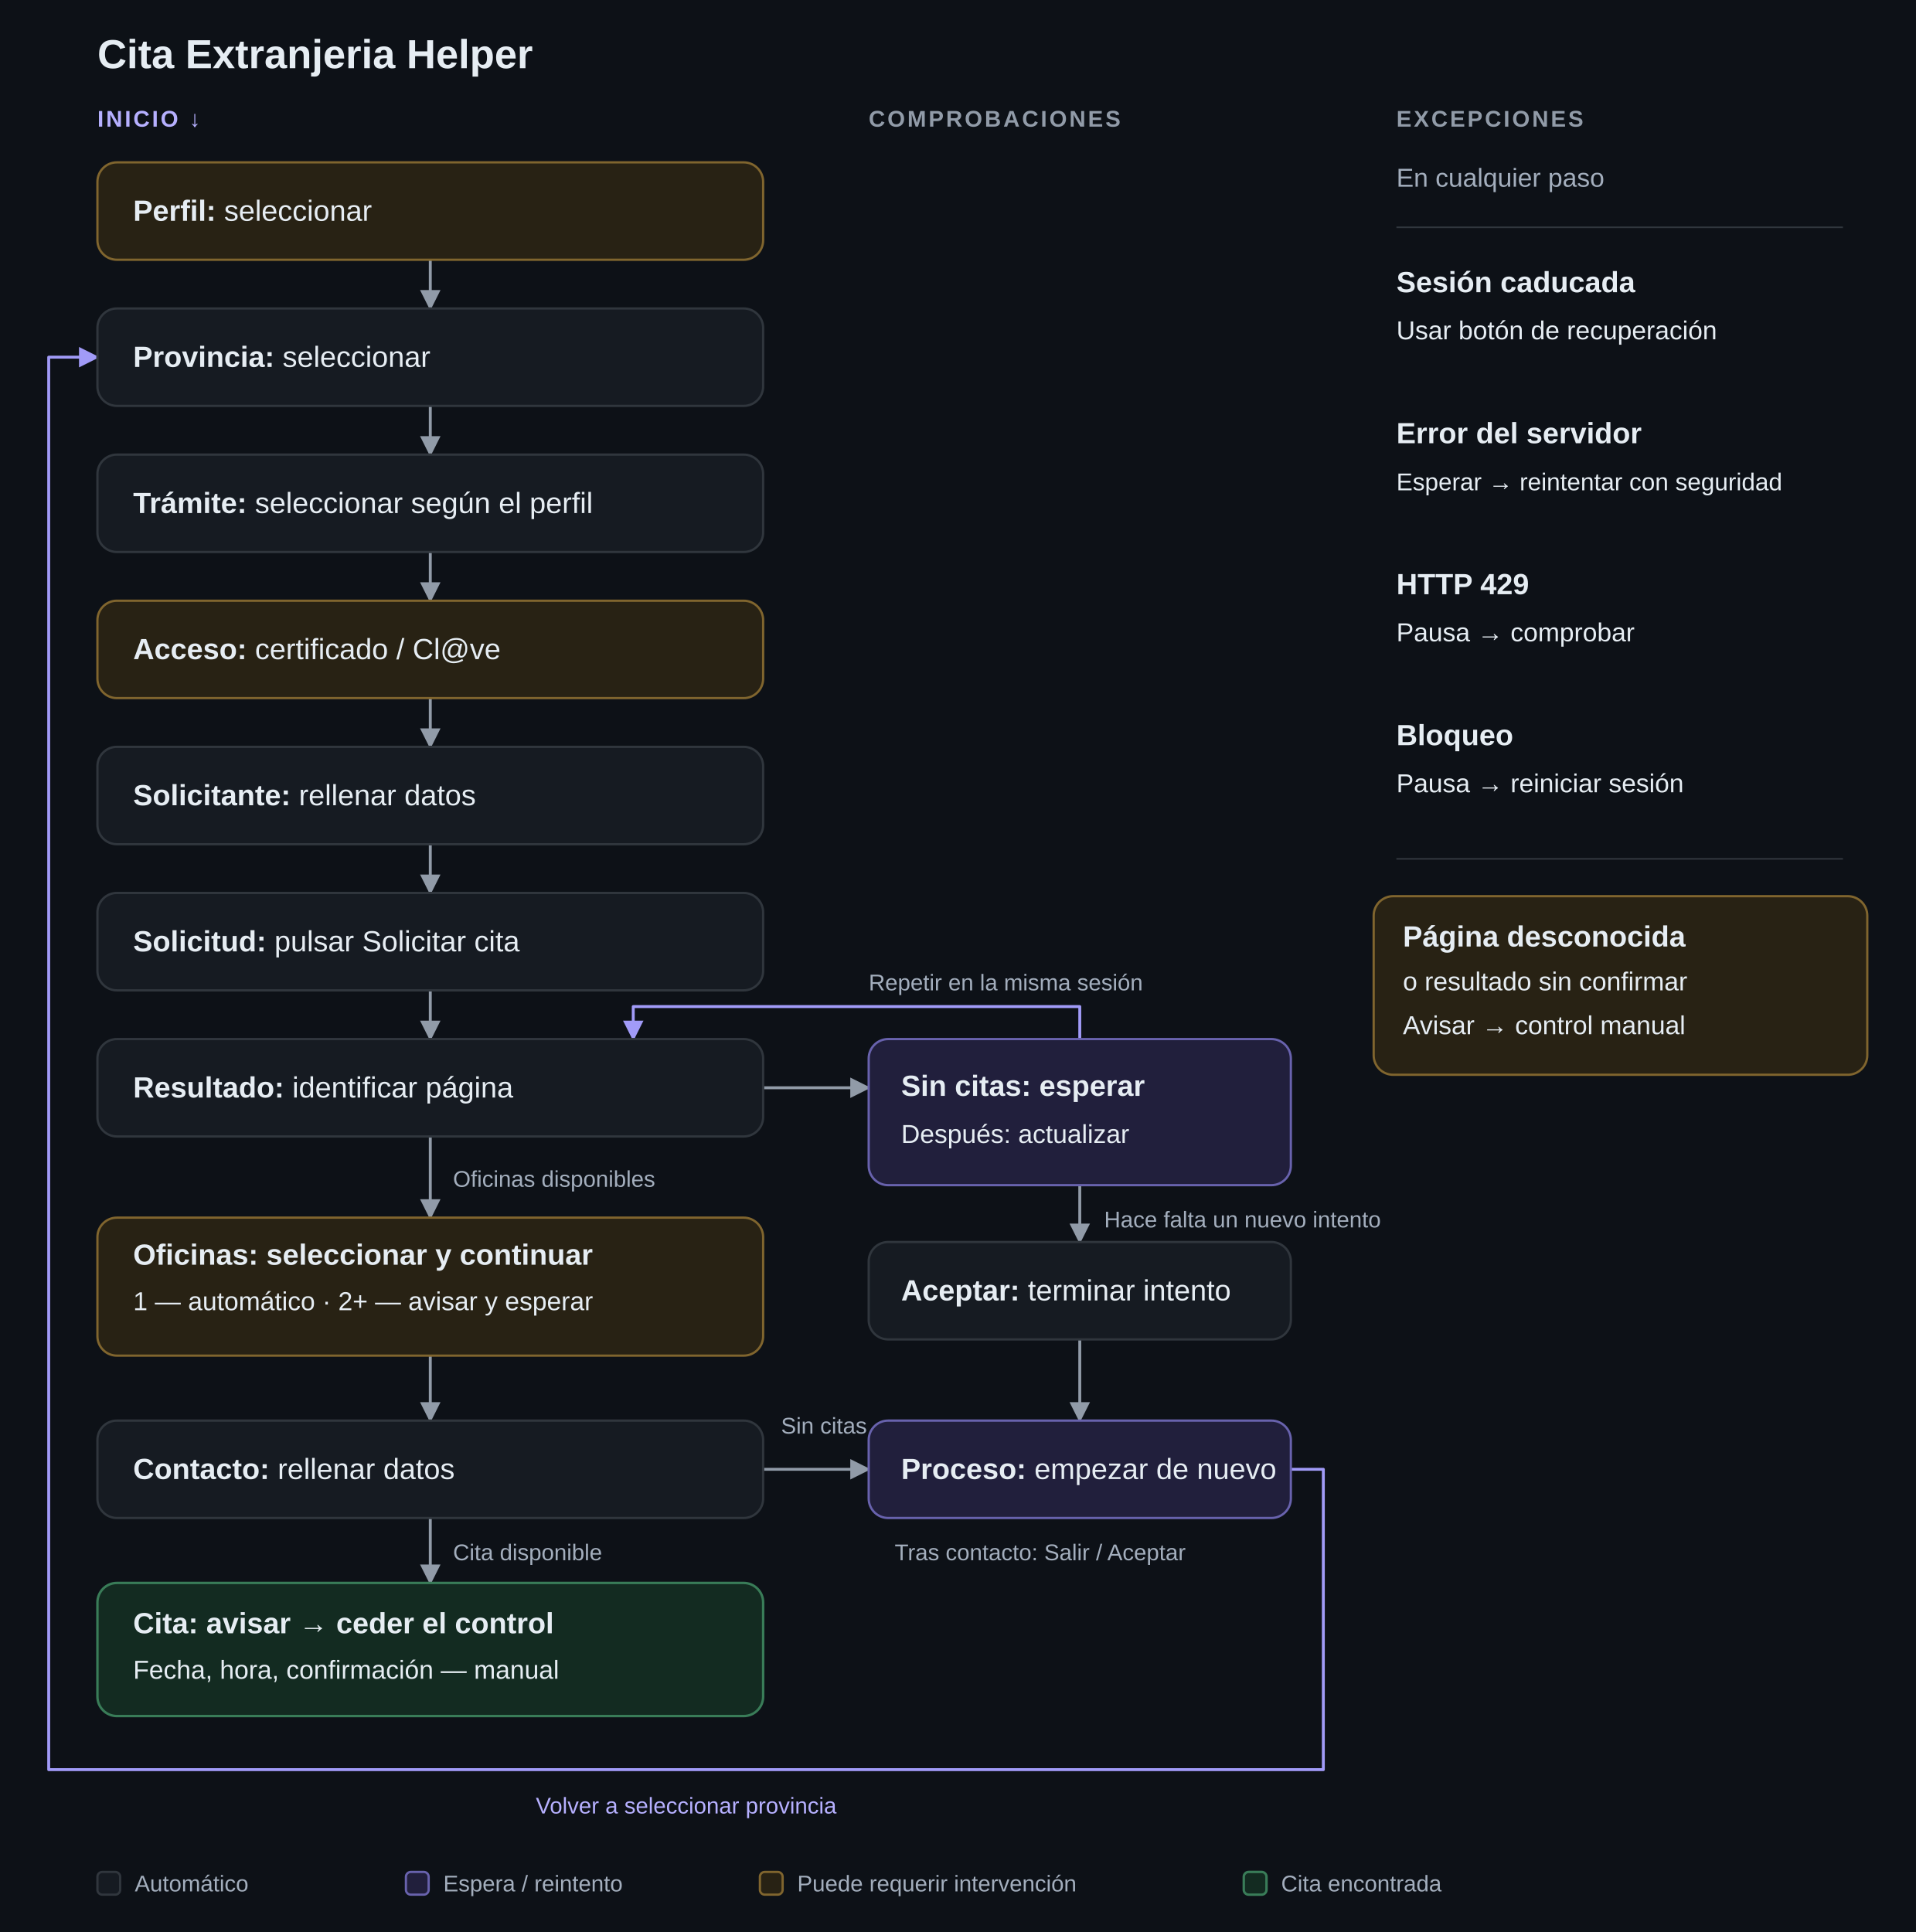
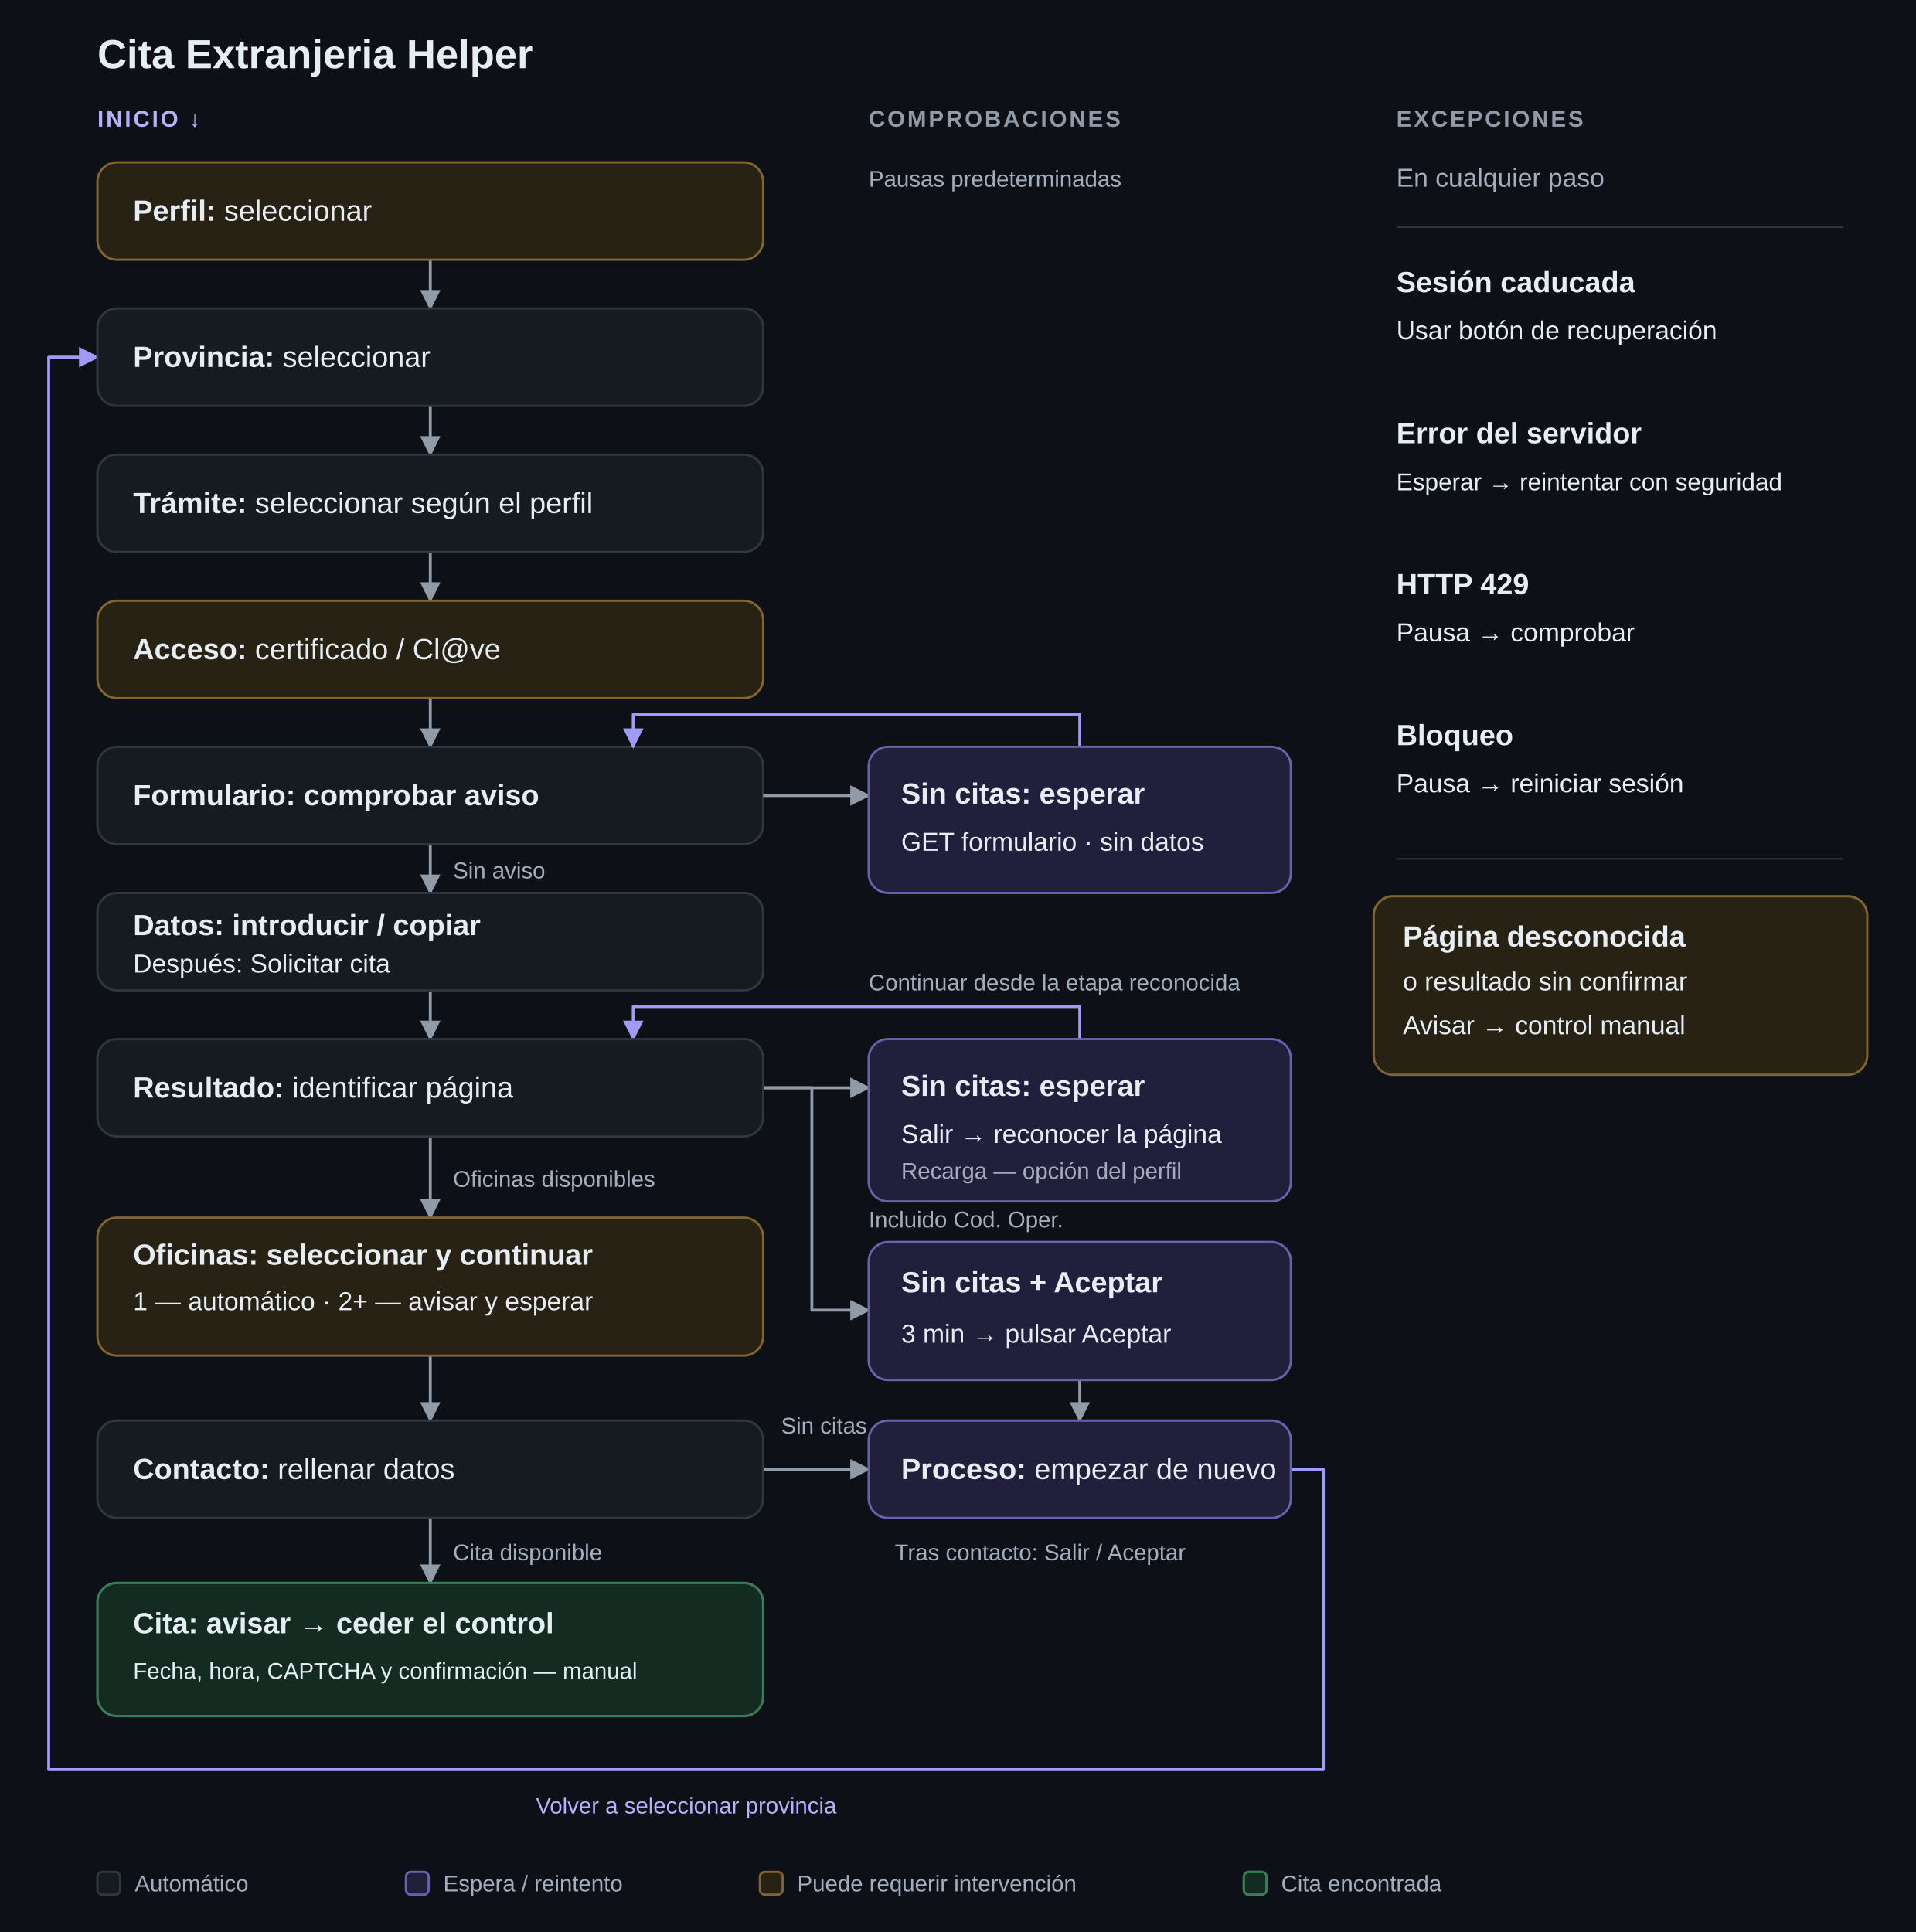
<svg xmlns="http://www.w3.org/2000/svg" width="1180" height="1190" viewBox="0 0 1180 1190">
  <defs>
    <marker id="arrow" viewBox="0 0 10 10" refX="9" refY="5" markerWidth="7" markerHeight="7" orient="auto-start-reverse">
      <path d="M0 0 10 5 0 10Z" fill="#919ba8" />
    </marker>
    <marker id="loop-arrow" viewBox="0 0 10 10" refX="9" refY="5" markerWidth="7" markerHeight="7" orient="auto-start-reverse">
      <path d="M0 0 10 5 0 10Z" fill="#a19bf8" />
    </marker>
    <style>
      text {font-family:Arial, sans-serif;fill:#e6edf3;font-size:18px}
      .heading {font-size:25px;font-weight:700}
      .section {font-size:14px;font-weight:700;letter-spacing:1.4px;fill:#919ba8}
      .label {font-size:14px;fill:#a3aebd}
      .name {font-weight:700}
      .node {fill:#161b22;stroke:#30363d;stroke-width:1.4}
      .manual {fill:#282214;stroke:#80652e;stroke-width:1.4}
      .wait {fill:#211f3c;stroke:#6862ad;stroke-width:1.4}
      .found {fill:#132b21;stroke:#397c58;stroke-width:1.5}
      .link {fill:none;stroke:#919ba8;stroke-width:1.8;marker-end:url(#arrow);stroke-linejoin:round}
      .loop {fill:none;stroke:#a19bf8;stroke-width:1.8;marker-end:url(#loop-arrow);stroke-linejoin:round}
      .small {font-size:16px}
    </style>
  </defs>
  <rect width="1180" height="1190" fill="#0d1117" />
  <text x="60" y="42" class="heading">Cita Extranjeria Helper</text>
  <text x="60" y="78" class="section" style="fill:#b6b0ff">INICIO ↓</text>
  <text x="535" y="78" class="section">COMPROBACIONES</text>
  <text x="860" y="78" class="section">EXCEPCIONES</text>
  <path class="link" d="M265 160V190" />
  <path class="link" d="M265 250V280" />
  <path class="link" d="M265 340V370" />
  <path class="link" d="M265 430V460" />
  <path class="link" d="M265 520V550" />
  <path class="link" d="M265 610V640" />
  <path class="link" d="M265 700V750" />
  <path class="link" d="M265 835V875" />
  <path class="link" d="M265 935V975" />
  <path class="link" d="M470 670H535" />
  <path class="loop" d="M665 640V620H390V640" />
-   <path class="link" d="M665 730V765" />
-   <path class="link" d="M665 825V875" />
+   <path class="link" d="M470 670H500V807H535" />
+   <path class="link" d="M665 850V875" />
  <path class="link" d="M470 905H535" />
  <path class="loop" d="M795 905H815V1090H30V220H60" />
  <rect class="manual" x="60" y="100" width="410" height="60" rx="12" />
  <text x="82" y="136">
    <tspan class="name">Perfil:</tspan> seleccionar</text>
  <rect class="node" x="60" y="190" width="410" height="60" rx="12" />
  <text x="82" y="226">
    <tspan class="name">Provincia:</tspan> seleccionar</text>
  <rect class="node" x="60" y="280" width="410" height="60" rx="12" />
  <text x="82" y="316">
    <tspan class="name">Trámite:</tspan> seleccionar según el perfil</text>
  <rect class="manual" x="60" y="370" width="410" height="60" rx="12" />
  <text x="82" y="406">
    <tspan class="name">Acceso:</tspan> certificado / Cl@ve</text>
  <rect class="node" x="60" y="460" width="410" height="60" rx="12" />
-   <text x="82" y="496">
-     <tspan class="name">Solicitante:</tspan> rellenar datos</text>
+   <text x="82" y="496" class="name">Formulario: comprobar aviso</text>
  <rect class="node" x="60" y="550" width="410" height="60" rx="12" />
-   <text x="82" y="586">
-     <tspan class="name">Solicitud:</tspan> pulsar Solicitar cita</text>
+   <text x="82" y="576" class="name">Datos: introducir / copiar</text>
  <rect class="node" x="60" y="640" width="410" height="60" rx="12" />
  <text x="82" y="676">
    <tspan class="name">Resultado:</tspan> identificar página</text>
  <text x="279" y="731" class="label">Oficinas disponibles</text>
  <rect class="manual" x="60" y="750" width="410" height="85" rx="12" />
  <text x="82" y="779" class="name">Oficinas: seleccionar y continuar</text>
  <text x="82" y="807" class="small">1 — automático · 2+ — avisar y esperar</text>
  <rect class="node" x="60" y="875" width="410" height="60" rx="12" />
  <text x="82" y="911">
    <tspan class="name">Contacto:</tspan> rellenar datos</text>
  <text x="481" y="883" class="label">Sin citas</text>
  <text x="279" y="961" class="label">Cita disponible</text>
  <rect class="found" x="60" y="975" width="410" height="82" rx="12" />
  <text x="82" y="1006" class="name">Cita: avisar → ceder el control</text>
-   <text x="82" y="1034" class="small">Fecha, hora, confirmación — manual</text>
-   <rect class="wait" x="535" y="640" width="260" height="90" rx="12" />
+   <text x="82" y="1034" class="small" style="font-size:14px">Fecha, hora, CAPTCHA y confirmación — manual</text>
+   <rect class="wait" x="535" y="640" width="260" height="100" rx="12" />
  <text x="555" y="675" class="name">Sin citas: esperar</text>
-   <text x="555" y="704" class="small">Después: actualizar</text>
-   <text x="535" y="610" class="label">Repetir en la misma sesión</text>
-   <text x="680" y="756" class="label">Hace falta un nuevo intento</text>
-   <rect class="node" x="535" y="765" width="260" height="60" rx="12" />
-   <text x="555" y="801">
-     <tspan class="name">Aceptar:</tspan> terminar intento</text>
+   <text x="555" y="704" class="small">Salir → reconocer la página</text>
+   <text x="535" y="610" class="label">Continuar desde la etapa reconocida</text>
+   <text x="535" y="756" class="label">Incluido Cod. Oper.</text>
+   <rect class="wait" x="535" y="765" width="260" height="85" rx="12" />
+   <text x="555" y="796" class="name">Sin citas + Aceptar</text>
  <rect class="wait" x="535" y="875" width="260" height="60" rx="12" />
  <text x="555" y="911">
    <tspan class="name">Proceso:</tspan> empezar de nuevo</text>
  <text x="551" y="961" class="label">Tras contacto: Salir / Aceptar</text>
  <text x="330" y="1117" class="label" style="fill:#b6b0ff">Volver a seleccionar provincia</text>
  <text x="860" y="115" class="small" style="fill:#a3aebd">En cualquier paso</text>
  <path d="M860 140H1135" stroke="#30363d" />
  <text x="860" y="180" class="name">Sesión caducada</text>
  <text x="860" y="209" class="small">Usar botón de recuperación</text>
  <text x="860" y="273" class="name">Error del servidor</text>
  <text x="860" y="302" class="small" style="font-size:15px">Esperar → reintentar con seguridad</text>
  <text x="860" y="366" class="name">HTTP 429</text>
  <text x="860" y="395" class="small">Pausa → comprobar</text>
  <text x="860" y="459" class="name">Bloqueo</text>
  <text x="860" y="488" class="small">Pausa → reiniciar sesión</text>
  <path d="M860 529H1135" stroke="#30363d" />
  <rect class="manual" x="846" y="552" width="304" height="110" rx="12" />
  <text x="864" y="583" class="name">Página desconocida</text>
  <text x="864" y="610" class="small">o resultado sin confirmar</text>
  <text x="864" y="637" class="small">Avisar → control manual</text>
  <rect x="60" y="1153" width="14" height="14" rx="3" class="node" />
  <text x="83" y="1165" class="label">Automático</text>
  <rect x="250" y="1153" width="14" height="14" rx="3" class="wait" />
  <text x="273" y="1165" class="label">Espera / reintento</text>
  <rect x="468" y="1153" width="14" height="14" rx="3" class="manual" />
  <text x="491" y="1165" class="label">Puede requerir intervención</text>
  <rect x="766" y="1153" width="14" height="14" rx="3" class="found" />
  <text x="789" y="1165" class="label">Cita encontrada</text>
+   <path class="link" d="M470 490H535" />
+   <path class="loop" d="M665 460V440H390V460" />
+   <rect class="wait" x="535" y="460" width="260" height="90" rx="12" />
+   <text x="555" y="495" class="name">Sin citas: esperar</text>
+   <text x="555" y="524" class="small">GET formulario · sin datos</text>
+   <text x="279" y="541" class="label">Sin aviso</text>
+   <text x="555" y="726" class="label">Recarga — opción del perfil</text>
+   <text x="555" y="827" class="small">3 min → pulsar Aceptar</text>
+   <text x="82" y="599" class="small">Después: Solicitar cita</text>
+   <text x="535" y="115" class="label">Pausas predeterminadas</text>
</svg>
